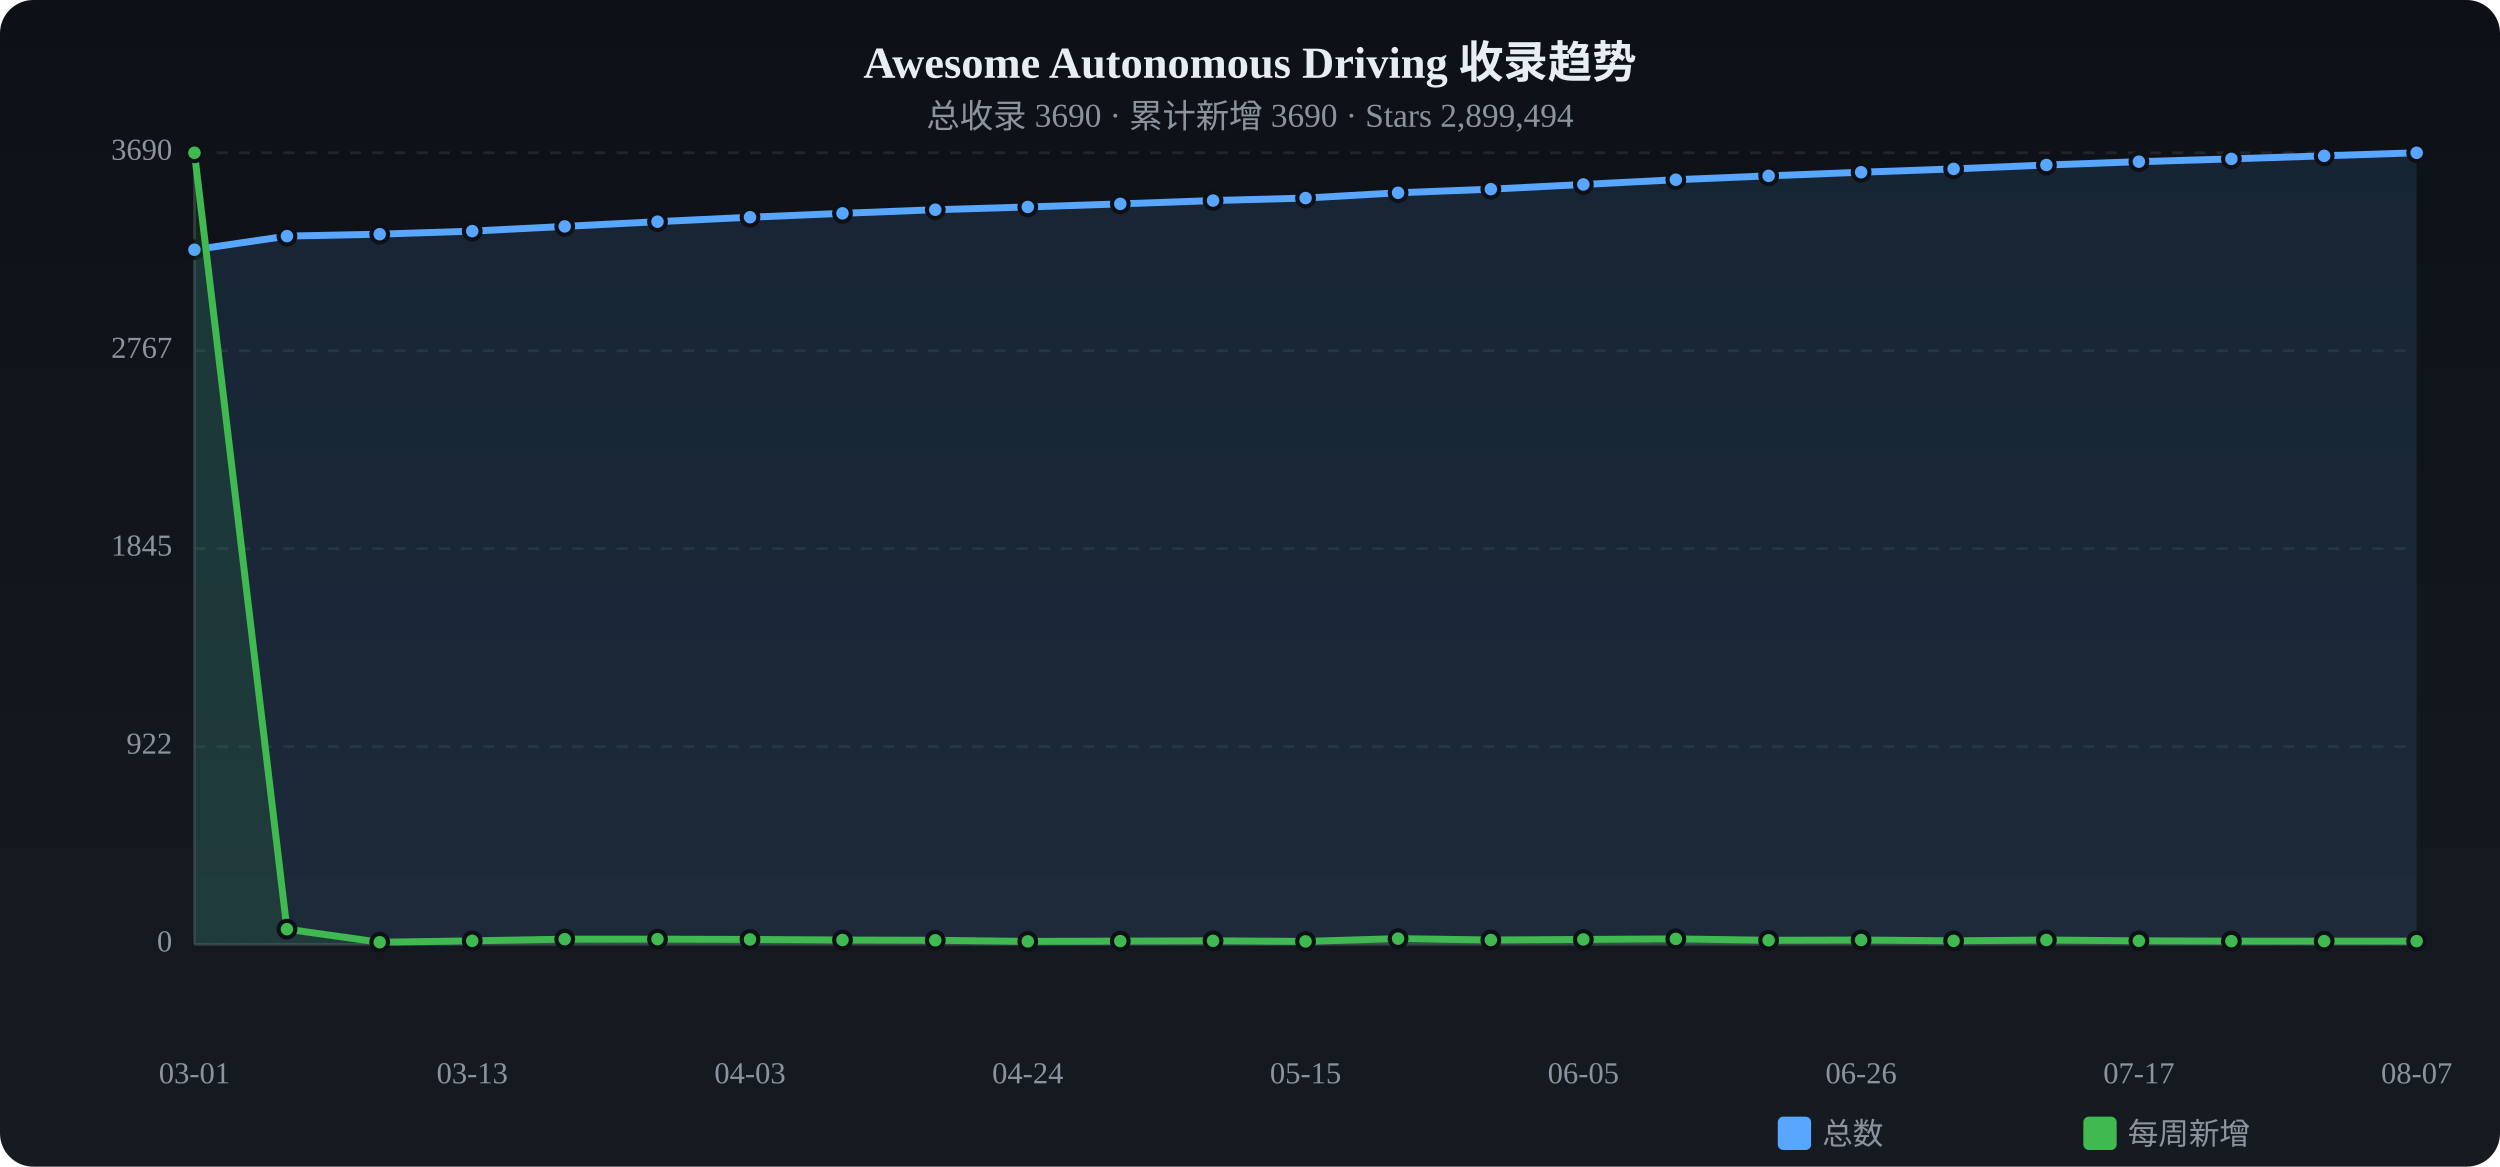
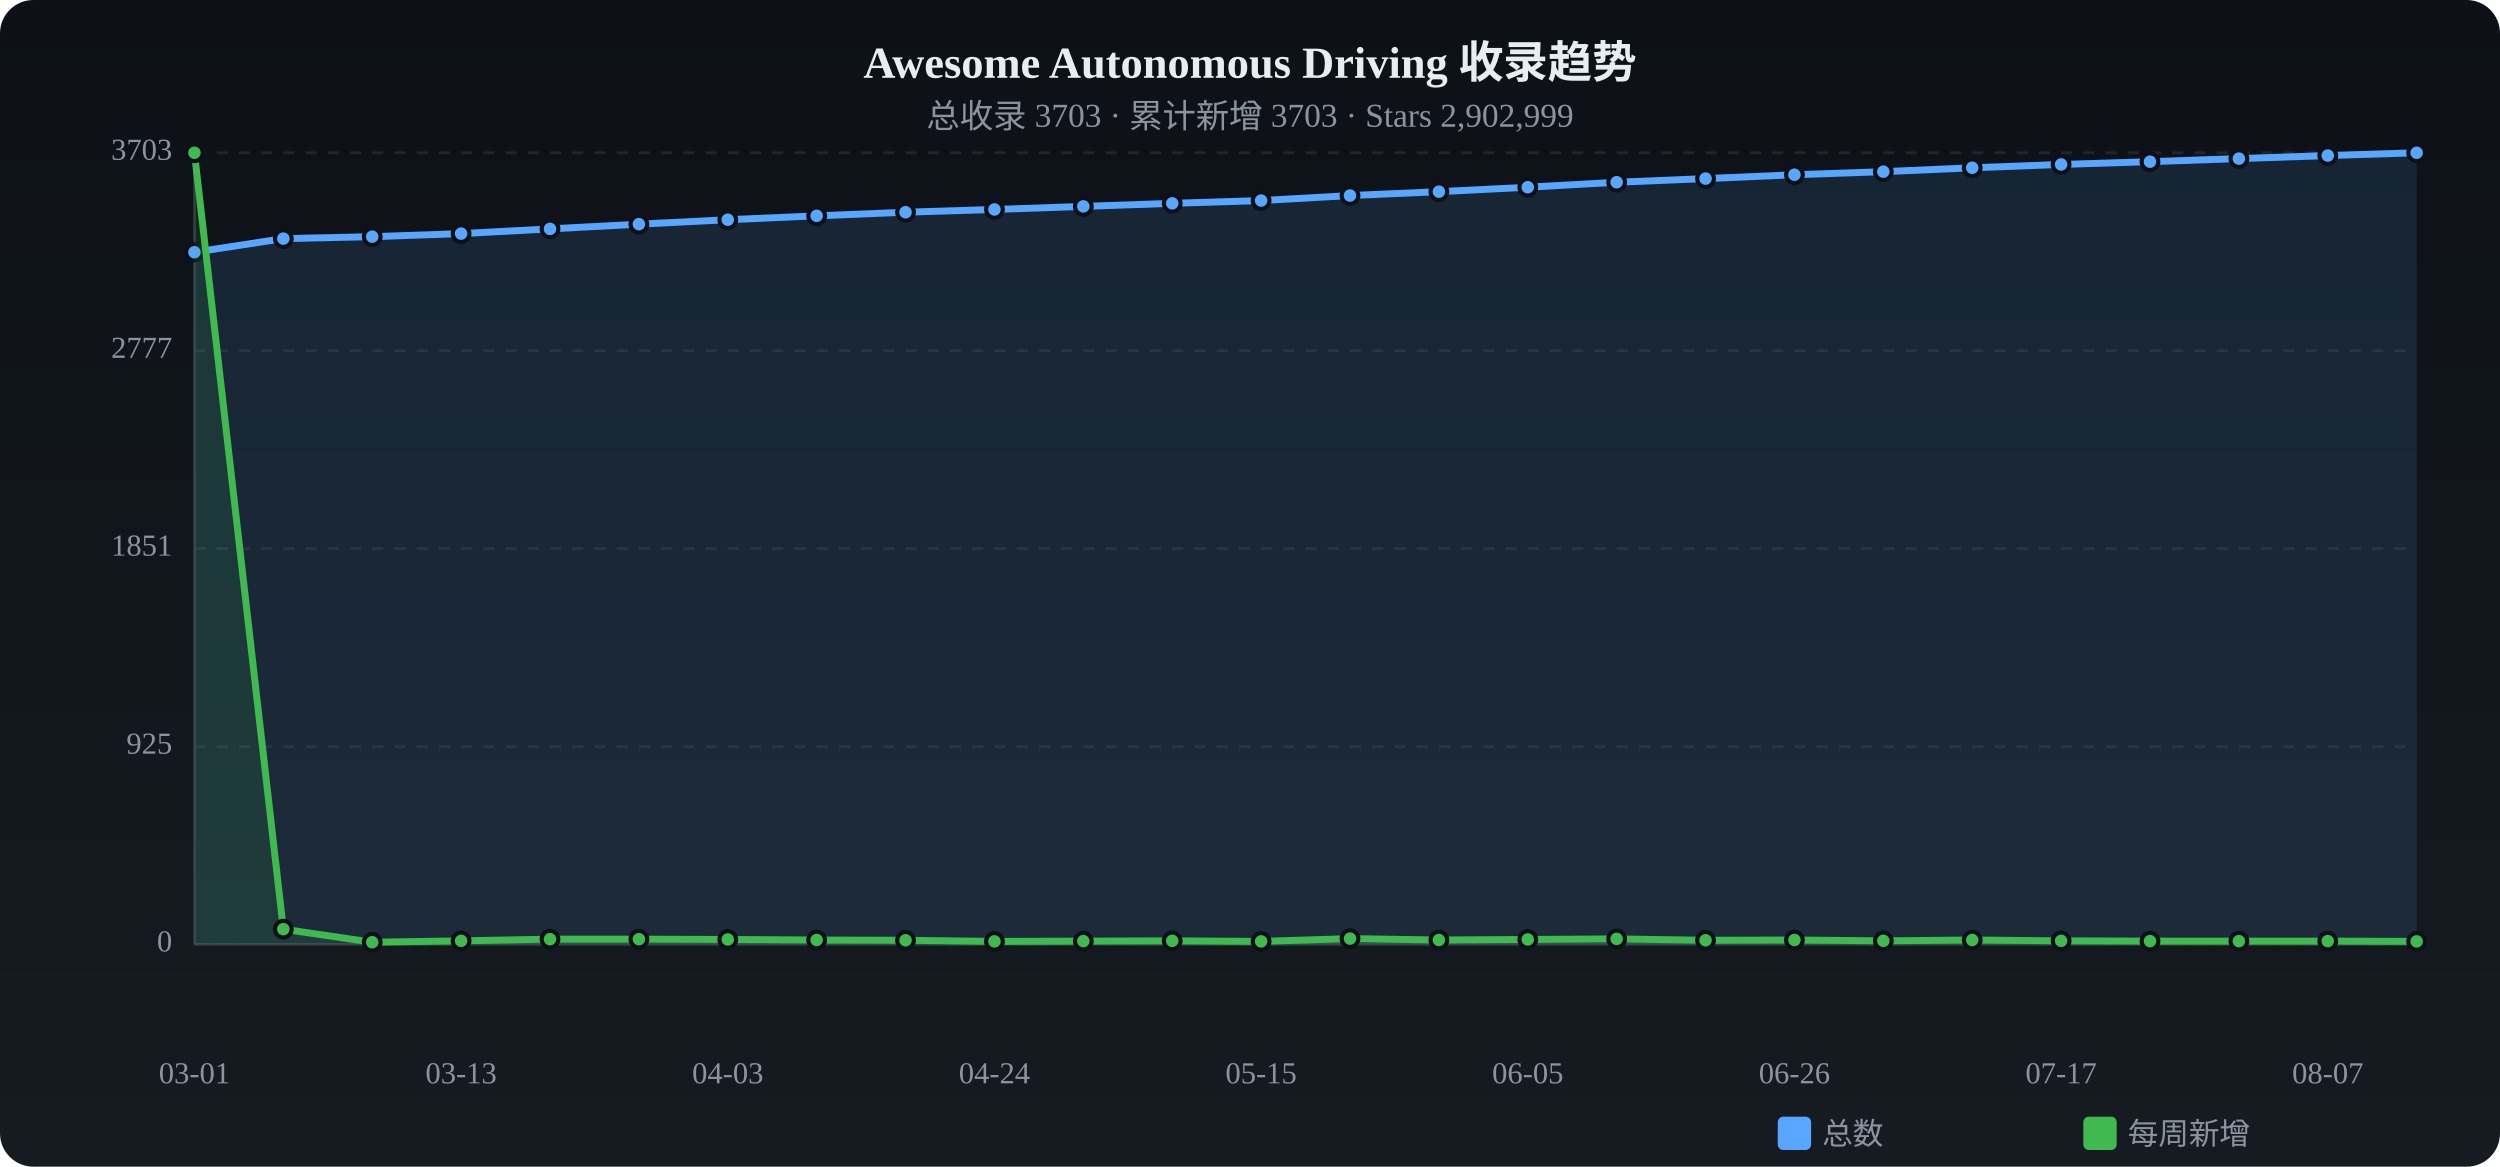
<svg xmlns="http://www.w3.org/2000/svg" viewBox="0 0 900 420" width="900" height="420">
  <defs>
    <linearGradient id="tbg" x1="0%" y1="0%" x2="0%" y2="100%">
      <stop offset="0%" stop-color="#0d1117" />
      <stop offset="100%" stop-color="#161b22" />
    </linearGradient>
  </defs>
  <rect width="900" height="420" rx="12" fill="url(#tbg)" />
  <text x="450.0" y="28" text-anchor="middle" fill="#e6edf3" font-size="16" font-weight="bold">Awesome Autonomous Driving 收录趋势</text>
-   <text x="450.0" y="46" text-anchor="middle" fill="#8b949e" font-size="12">总收录 3690 · 累计新增 3690 · Stars 2,899,494</text>
+   <text x="450.0" y="46" text-anchor="middle" fill="#8b949e" font-size="12">总收录 3703 · 累计新增 3703 · Stars 2,902,999</text>
  <text x="62" y="340.0" text-anchor="end" fill="#8b949e" font-size="11" dominant-baseline="middle">0</text>
  <line x1="70" y1="340.0" x2="870" y2="340.0" stroke="#21262d" stroke-dasharray="4 4" />
-   <text x="62" y="268.8" text-anchor="end" fill="#8b949e" font-size="11" dominant-baseline="middle">922</text>
+   <text x="62" y="268.8" text-anchor="end" fill="#8b949e" font-size="11" dominant-baseline="middle">925</text>
  <line x1="70" y1="268.8" x2="870" y2="268.8" stroke="#21262d" stroke-dasharray="4 4" />
-   <text x="62" y="197.5" text-anchor="end" fill="#8b949e" font-size="11" dominant-baseline="middle">1845</text>
+   <text x="62" y="197.5" text-anchor="end" fill="#8b949e" font-size="11" dominant-baseline="middle">1851</text>
  <line x1="70" y1="197.5" x2="870" y2="197.5" stroke="#21262d" stroke-dasharray="4 4" />
-   <text x="62" y="126.3" text-anchor="end" fill="#8b949e" font-size="11" dominant-baseline="middle">2767</text>
+   <text x="62" y="126.3" text-anchor="end" fill="#8b949e" font-size="11" dominant-baseline="middle">2777</text>
  <line x1="70" y1="126.3" x2="870" y2="126.3" stroke="#21262d" stroke-dasharray="4 4" />
-   <text x="62" y="55.0" text-anchor="end" fill="#8b949e" font-size="11" dominant-baseline="middle">3690</text>
+   <text x="62" y="55.0" text-anchor="end" fill="#8b949e" font-size="11" dominant-baseline="middle">3703</text>
  <line x1="70" y1="55.0" x2="870" y2="55.0" stroke="#21262d" stroke-dasharray="4 4" />
  <line x1="70" y1="55" x2="70" y2="340" stroke="#30363d" />
  <line x1="70" y1="340" x2="870" y2="340" stroke="#30363d" />
-   <path d="M70.0,89.9 L103.3,85.0 L136.7,84.3 L170.0,83.2 L203.3,81.5 L236.7,79.8 L270.0,78.2 L303.3,76.8 L336.7,75.5 L370.0,74.5 L403.3,73.4 L436.7,72.2 L470.0,71.3 L503.3,69.4 L536.7,68.1 L570.0,66.4 L603.3,64.7 L636.7,63.3 L670.0,62.0 L703.3,60.8 L736.7,59.4 L770.0,58.2 L803.3,57.2 L836.7,56.1 L870.0,55.0 L870.0,340 L70.0,340 Z" fill="#58a6ff" opacity="0.12" />
-   <polyline points="70.0,89.9 103.3,85.0 136.7,84.3 170.0,83.2 203.3,81.5 236.7,79.8 270.0,78.2 303.3,76.8 336.7,75.5 370.0,74.5 403.3,73.4 436.7,72.2 470.0,71.3 503.3,69.4 536.7,68.1 570.0,66.4 603.3,64.7 636.7,63.3 670.0,62.0 703.3,60.8 736.7,59.4 770.0,58.2 803.3,57.2 836.7,56.1 870.0,55.0" fill="none" stroke="#58a6ff" stroke-width="2.5" stroke-linecap="round" stroke-linejoin="round" />
-   <circle cx="70.0" cy="89.9" r="3" fill="#58a6ff" stroke="#0d1117" stroke-width="1.5" />
-   <circle cx="103.3" cy="85.0" r="3" fill="#58a6ff" stroke="#0d1117" stroke-width="1.5" />
-   <circle cx="136.7" cy="84.3" r="3" fill="#58a6ff" stroke="#0d1117" stroke-width="1.5" />
-   <circle cx="170.0" cy="83.2" r="3" fill="#58a6ff" stroke="#0d1117" stroke-width="1.5" />
-   <circle cx="203.3" cy="81.5" r="3" fill="#58a6ff" stroke="#0d1117" stroke-width="1.5" />
-   <circle cx="236.7" cy="79.8" r="3" fill="#58a6ff" stroke="#0d1117" stroke-width="1.5" />
-   <circle cx="270.0" cy="78.2" r="3" fill="#58a6ff" stroke="#0d1117" stroke-width="1.5" />
-   <circle cx="303.3" cy="76.8" r="3" fill="#58a6ff" stroke="#0d1117" stroke-width="1.5" />
-   <circle cx="336.7" cy="75.5" r="3" fill="#58a6ff" stroke="#0d1117" stroke-width="1.5" />
-   <circle cx="370.0" cy="74.5" r="3" fill="#58a6ff" stroke="#0d1117" stroke-width="1.5" />
-   <circle cx="403.3" cy="73.4" r="3" fill="#58a6ff" stroke="#0d1117" stroke-width="1.5" />
-   <circle cx="436.7" cy="72.2" r="3" fill="#58a6ff" stroke="#0d1117" stroke-width="1.5" />
-   <circle cx="470.0" cy="71.3" r="3" fill="#58a6ff" stroke="#0d1117" stroke-width="1.5" />
-   <circle cx="503.3" cy="69.4" r="3" fill="#58a6ff" stroke="#0d1117" stroke-width="1.5" />
-   <circle cx="536.7" cy="68.1" r="3" fill="#58a6ff" stroke="#0d1117" stroke-width="1.5" />
-   <circle cx="570.0" cy="66.4" r="3" fill="#58a6ff" stroke="#0d1117" stroke-width="1.5" />
-   <circle cx="603.3" cy="64.7" r="3" fill="#58a6ff" stroke="#0d1117" stroke-width="1.5" />
-   <circle cx="636.7" cy="63.3" r="3" fill="#58a6ff" stroke="#0d1117" stroke-width="1.5" />
-   <circle cx="670.0" cy="62.0" r="3" fill="#58a6ff" stroke="#0d1117" stroke-width="1.5" />
-   <circle cx="703.3" cy="60.8" r="3" fill="#58a6ff" stroke="#0d1117" stroke-width="1.5" />
-   <circle cx="736.7" cy="59.4" r="3" fill="#58a6ff" stroke="#0d1117" stroke-width="1.5" />
-   <circle cx="770.0" cy="58.2" r="3" fill="#58a6ff" stroke="#0d1117" stroke-width="1.5" />
-   <circle cx="803.3" cy="57.2" r="3" fill="#58a6ff" stroke="#0d1117" stroke-width="1.5" />
-   <circle cx="836.7" cy="56.1" r="3" fill="#58a6ff" stroke="#0d1117" stroke-width="1.5" />
+   <path d="M70.0,90.8 L102.0,85.9 L134.0,85.2 L166.0,84.1 L198.0,82.4 L230.0,80.7 L262.0,79.1 L294.0,77.7 L326.0,76.4 L358.0,75.4 L390.0,74.3 L422.0,73.2 L454.0,72.2 L486.0,70.4 L518.0,69.0 L550.0,67.4 L582.0,65.6 L614.0,64.3 L646.0,62.9 L678.0,61.8 L710.0,60.4 L742.0,59.2 L774.0,58.2 L806.0,57.1 L838.0,56.0 L870.0,55.0 L870.0,340 L70.0,340 Z" fill="#58a6ff" opacity="0.12" />
+   <polyline points="70.0,90.8 102.0,85.9 134.0,85.2 166.0,84.1 198.0,82.4 230.0,80.7 262.0,79.1 294.0,77.7 326.0,76.4 358.0,75.4 390.0,74.3 422.0,73.2 454.0,72.2 486.0,70.4 518.0,69.0 550.0,67.4 582.0,65.6 614.0,64.3 646.0,62.9 678.0,61.8 710.0,60.4 742.0,59.2 774.0,58.2 806.0,57.1 838.0,56.0 870.0,55.0" fill="none" stroke="#58a6ff" stroke-width="2.5" stroke-linecap="round" stroke-linejoin="round" />
+   <circle cx="70.0" cy="90.8" r="3" fill="#58a6ff" stroke="#0d1117" stroke-width="1.5" />
+   <circle cx="102.0" cy="85.9" r="3" fill="#58a6ff" stroke="#0d1117" stroke-width="1.5" />
+   <circle cx="134.0" cy="85.2" r="3" fill="#58a6ff" stroke="#0d1117" stroke-width="1.5" />
+   <circle cx="166.0" cy="84.1" r="3" fill="#58a6ff" stroke="#0d1117" stroke-width="1.5" />
+   <circle cx="198.0" cy="82.4" r="3" fill="#58a6ff" stroke="#0d1117" stroke-width="1.5" />
+   <circle cx="230.0" cy="80.7" r="3" fill="#58a6ff" stroke="#0d1117" stroke-width="1.5" />
+   <circle cx="262.0" cy="79.1" r="3" fill="#58a6ff" stroke="#0d1117" stroke-width="1.5" />
+   <circle cx="294.0" cy="77.7" r="3" fill="#58a6ff" stroke="#0d1117" stroke-width="1.5" />
+   <circle cx="326.0" cy="76.4" r="3" fill="#58a6ff" stroke="#0d1117" stroke-width="1.5" />
+   <circle cx="358.0" cy="75.4" r="3" fill="#58a6ff" stroke="#0d1117" stroke-width="1.5" />
+   <circle cx="390.0" cy="74.3" r="3" fill="#58a6ff" stroke="#0d1117" stroke-width="1.5" />
+   <circle cx="422.0" cy="73.2" r="3" fill="#58a6ff" stroke="#0d1117" stroke-width="1.5" />
+   <circle cx="454.0" cy="72.2" r="3" fill="#58a6ff" stroke="#0d1117" stroke-width="1.5" />
+   <circle cx="486.0" cy="70.4" r="3" fill="#58a6ff" stroke="#0d1117" stroke-width="1.5" />
+   <circle cx="518.0" cy="69.0" r="3" fill="#58a6ff" stroke="#0d1117" stroke-width="1.5" />
+   <circle cx="550.0" cy="67.4" r="3" fill="#58a6ff" stroke="#0d1117" stroke-width="1.5" />
+   <circle cx="582.0" cy="65.6" r="3" fill="#58a6ff" stroke="#0d1117" stroke-width="1.5" />
+   <circle cx="614.0" cy="64.3" r="3" fill="#58a6ff" stroke="#0d1117" stroke-width="1.5" />
+   <circle cx="646.0" cy="62.9" r="3" fill="#58a6ff" stroke="#0d1117" stroke-width="1.5" />
+   <circle cx="678.0" cy="61.8" r="3" fill="#58a6ff" stroke="#0d1117" stroke-width="1.5" />
+   <circle cx="710.0" cy="60.4" r="3" fill="#58a6ff" stroke="#0d1117" stroke-width="1.5" />
+   <circle cx="742.0" cy="59.2" r="3" fill="#58a6ff" stroke="#0d1117" stroke-width="1.5" />
+   <circle cx="774.0" cy="58.2" r="3" fill="#58a6ff" stroke="#0d1117" stroke-width="1.5" />
+   <circle cx="806.0" cy="57.1" r="3" fill="#58a6ff" stroke="#0d1117" stroke-width="1.5" />
+   <circle cx="838.0" cy="56.0" r="3" fill="#58a6ff" stroke="#0d1117" stroke-width="1.5" />
  <circle cx="870.0" cy="55.0" r="3" fill="#58a6ff" stroke="#0d1117" stroke-width="1.5" />
-   <path d="M70.0,55.0 L103.3,334.5 L136.7,339.2 L170.0,338.7 L203.3,338.1 L236.7,338.1 L270.0,338.2 L303.3,338.4 L336.7,338.5 L370.0,338.9 L403.3,338.8 L436.7,338.7 L470.0,338.9 L503.3,337.9 L536.7,338.4 L570.0,338.2 L603.3,338.0 L636.7,338.5 L670.0,338.4 L703.3,338.7 L736.7,338.4 L770.0,338.7 L803.3,338.8 L836.7,338.8 L870.0,338.8 L870.0,340 L70.0,340 Z" fill="#3fb950" opacity="0.12" />
-   <polyline points="70.0,55.0 103.3,334.5 136.7,339.2 170.0,338.7 203.3,338.1 236.7,338.1 270.0,338.2 303.3,338.4 336.7,338.5 370.0,338.9 403.3,338.8 436.7,338.7 470.0,338.9 503.3,337.9 536.7,338.4 570.0,338.2 603.3,338.0 636.7,338.5 670.0,338.4 703.3,338.7 736.7,338.4 770.0,338.7 803.3,338.8 836.7,338.8 870.0,338.8" fill="none" stroke="#3fb950" stroke-width="2.5" stroke-linecap="round" stroke-linejoin="round" />
+   <path d="M70.0,55.0 L102.0,334.5 L134.0,339.2 L166.0,338.7 L198.0,338.1 L230.0,338.1 L262.0,338.2 L294.0,338.4 L326.0,338.5 L358.0,338.9 L390.0,338.8 L422.0,338.7 L454.0,338.9 L486.0,337.9 L518.0,338.4 L550.0,338.2 L582.0,338.0 L614.0,338.5 L646.0,338.4 L678.0,338.7 L710.0,338.4 L742.0,338.7 L774.0,338.8 L806.0,338.8 L838.0,338.8 L870.0,338.9 L870.0,340 L70.0,340 Z" fill="#3fb950" opacity="0.12" />
+   <polyline points="70.0,55.0 102.0,334.5 134.0,339.2 166.0,338.7 198.0,338.1 230.0,338.1 262.0,338.2 294.0,338.4 326.0,338.5 358.0,338.9 390.0,338.8 422.0,338.7 454.0,338.9 486.0,337.9 518.0,338.4 550.0,338.2 582.0,338.0 614.0,338.5 646.0,338.4 678.0,338.7 710.0,338.4 742.0,338.7 774.0,338.8 806.0,338.8 838.0,338.8 870.0,338.9" fill="none" stroke="#3fb950" stroke-width="2.5" stroke-linecap="round" stroke-linejoin="round" />
  <circle cx="70.0" cy="55.0" r="3" fill="#3fb950" stroke="#0d1117" stroke-width="1.5" />
-   <circle cx="103.3" cy="334.5" r="3" fill="#3fb950" stroke="#0d1117" stroke-width="1.5" />
-   <circle cx="136.7" cy="339.2" r="3" fill="#3fb950" stroke="#0d1117" stroke-width="1.5" />
-   <circle cx="170.0" cy="338.7" r="3" fill="#3fb950" stroke="#0d1117" stroke-width="1.5" />
-   <circle cx="203.3" cy="338.1" r="3" fill="#3fb950" stroke="#0d1117" stroke-width="1.5" />
-   <circle cx="236.7" cy="338.1" r="3" fill="#3fb950" stroke="#0d1117" stroke-width="1.5" />
-   <circle cx="270.0" cy="338.2" r="3" fill="#3fb950" stroke="#0d1117" stroke-width="1.5" />
-   <circle cx="303.3" cy="338.4" r="3" fill="#3fb950" stroke="#0d1117" stroke-width="1.5" />
-   <circle cx="336.7" cy="338.5" r="3" fill="#3fb950" stroke="#0d1117" stroke-width="1.5" />
-   <circle cx="370.0" cy="338.9" r="3" fill="#3fb950" stroke="#0d1117" stroke-width="1.5" />
-   <circle cx="403.3" cy="338.8" r="3" fill="#3fb950" stroke="#0d1117" stroke-width="1.5" />
-   <circle cx="436.7" cy="338.7" r="3" fill="#3fb950" stroke="#0d1117" stroke-width="1.5" />
-   <circle cx="470.0" cy="338.9" r="3" fill="#3fb950" stroke="#0d1117" stroke-width="1.5" />
-   <circle cx="503.3" cy="337.9" r="3" fill="#3fb950" stroke="#0d1117" stroke-width="1.5" />
-   <circle cx="536.7" cy="338.4" r="3" fill="#3fb950" stroke="#0d1117" stroke-width="1.5" />
-   <circle cx="570.0" cy="338.2" r="3" fill="#3fb950" stroke="#0d1117" stroke-width="1.5" />
-   <circle cx="603.3" cy="338.0" r="3" fill="#3fb950" stroke="#0d1117" stroke-width="1.5" />
-   <circle cx="636.7" cy="338.5" r="3" fill="#3fb950" stroke="#0d1117" stroke-width="1.5" />
-   <circle cx="670.0" cy="338.4" r="3" fill="#3fb950" stroke="#0d1117" stroke-width="1.5" />
-   <circle cx="703.3" cy="338.7" r="3" fill="#3fb950" stroke="#0d1117" stroke-width="1.5" />
-   <circle cx="736.7" cy="338.4" r="3" fill="#3fb950" stroke="#0d1117" stroke-width="1.5" />
-   <circle cx="770.0" cy="338.7" r="3" fill="#3fb950" stroke="#0d1117" stroke-width="1.5" />
-   <circle cx="803.3" cy="338.8" r="3" fill="#3fb950" stroke="#0d1117" stroke-width="1.5" />
-   <circle cx="836.7" cy="338.8" r="3" fill="#3fb950" stroke="#0d1117" stroke-width="1.5" />
-   <circle cx="870.0" cy="338.8" r="3" fill="#3fb950" stroke="#0d1117" stroke-width="1.5" />
+   <circle cx="102.0" cy="334.5" r="3" fill="#3fb950" stroke="#0d1117" stroke-width="1.5" />
+   <circle cx="134.0" cy="339.2" r="3" fill="#3fb950" stroke="#0d1117" stroke-width="1.5" />
+   <circle cx="166.0" cy="338.7" r="3" fill="#3fb950" stroke="#0d1117" stroke-width="1.5" />
+   <circle cx="198.0" cy="338.1" r="3" fill="#3fb950" stroke="#0d1117" stroke-width="1.5" />
+   <circle cx="230.0" cy="338.1" r="3" fill="#3fb950" stroke="#0d1117" stroke-width="1.5" />
+   <circle cx="262.0" cy="338.2" r="3" fill="#3fb950" stroke="#0d1117" stroke-width="1.5" />
+   <circle cx="294.0" cy="338.4" r="3" fill="#3fb950" stroke="#0d1117" stroke-width="1.5" />
+   <circle cx="326.0" cy="338.5" r="3" fill="#3fb950" stroke="#0d1117" stroke-width="1.5" />
+   <circle cx="358.0" cy="338.9" r="3" fill="#3fb950" stroke="#0d1117" stroke-width="1.5" />
+   <circle cx="390.0" cy="338.8" r="3" fill="#3fb950" stroke="#0d1117" stroke-width="1.5" />
+   <circle cx="422.0" cy="338.7" r="3" fill="#3fb950" stroke="#0d1117" stroke-width="1.5" />
+   <circle cx="454.0" cy="338.9" r="3" fill="#3fb950" stroke="#0d1117" stroke-width="1.5" />
+   <circle cx="486.0" cy="337.9" r="3" fill="#3fb950" stroke="#0d1117" stroke-width="1.5" />
+   <circle cx="518.0" cy="338.4" r="3" fill="#3fb950" stroke="#0d1117" stroke-width="1.5" />
+   <circle cx="550.0" cy="338.2" r="3" fill="#3fb950" stroke="#0d1117" stroke-width="1.5" />
+   <circle cx="582.0" cy="338.0" r="3" fill="#3fb950" stroke="#0d1117" stroke-width="1.5" />
+   <circle cx="614.0" cy="338.5" r="3" fill="#3fb950" stroke="#0d1117" stroke-width="1.5" />
+   <circle cx="646.0" cy="338.4" r="3" fill="#3fb950" stroke="#0d1117" stroke-width="1.5" />
+   <circle cx="678.0" cy="338.7" r="3" fill="#3fb950" stroke="#0d1117" stroke-width="1.5" />
+   <circle cx="710.0" cy="338.4" r="3" fill="#3fb950" stroke="#0d1117" stroke-width="1.5" />
+   <circle cx="742.0" cy="338.7" r="3" fill="#3fb950" stroke="#0d1117" stroke-width="1.5" />
+   <circle cx="774.0" cy="338.8" r="3" fill="#3fb950" stroke="#0d1117" stroke-width="1.5" />
+   <circle cx="806.0" cy="338.8" r="3" fill="#3fb950" stroke="#0d1117" stroke-width="1.5" />
+   <circle cx="838.0" cy="338.8" r="3" fill="#3fb950" stroke="#0d1117" stroke-width="1.5" />
+   <circle cx="870.0" cy="338.9" r="3" fill="#3fb950" stroke="#0d1117" stroke-width="1.5" />
  <text x="70.0" y="390" text-anchor="middle" fill="#8b949e" font-size="11">03-01</text>
-   <text x="170.0" y="390" text-anchor="middle" fill="#8b949e" font-size="11">03-13</text>
-   <text x="270.0" y="390" text-anchor="middle" fill="#8b949e" font-size="11">04-03</text>
-   <text x="370.0" y="390" text-anchor="middle" fill="#8b949e" font-size="11">04-24</text>
-   <text x="470.0" y="390" text-anchor="middle" fill="#8b949e" font-size="11">05-15</text>
-   <text x="570.0" y="390" text-anchor="middle" fill="#8b949e" font-size="11">06-05</text>
-   <text x="670.0" y="390" text-anchor="middle" fill="#8b949e" font-size="11">06-26</text>
-   <text x="770.0" y="390" text-anchor="middle" fill="#8b949e" font-size="11">07-17</text>
-   <text x="870.0" y="390" text-anchor="middle" fill="#8b949e" font-size="11">08-07</text>
+   <text x="166.0" y="390" text-anchor="middle" fill="#8b949e" font-size="11">03-13</text>
+   <text x="262.0" y="390" text-anchor="middle" fill="#8b949e" font-size="11">04-03</text>
+   <text x="358.0" y="390" text-anchor="middle" fill="#8b949e" font-size="11">04-24</text>
+   <text x="454.0" y="390" text-anchor="middle" fill="#8b949e" font-size="11">05-15</text>
+   <text x="550.0" y="390" text-anchor="middle" fill="#8b949e" font-size="11">06-05</text>
+   <text x="646.0" y="390" text-anchor="middle" fill="#8b949e" font-size="11">06-26</text>
+   <text x="742.0" y="390" text-anchor="middle" fill="#8b949e" font-size="11">07-17</text>
+   <text x="838.0" y="390" text-anchor="middle" fill="#8b949e" font-size="11">08-07</text>
  <rect x="640" y="402" width="12" height="12" rx="2" fill="#58a6ff" />
  <text x="656" y="412" fill="#8b949e" font-size="11">总数</text>
  <rect x="750" y="402" width="12" height="12" rx="2" fill="#3fb950" />
  <text x="766" y="412" fill="#8b949e" font-size="11">每周新增</text>
</svg>
